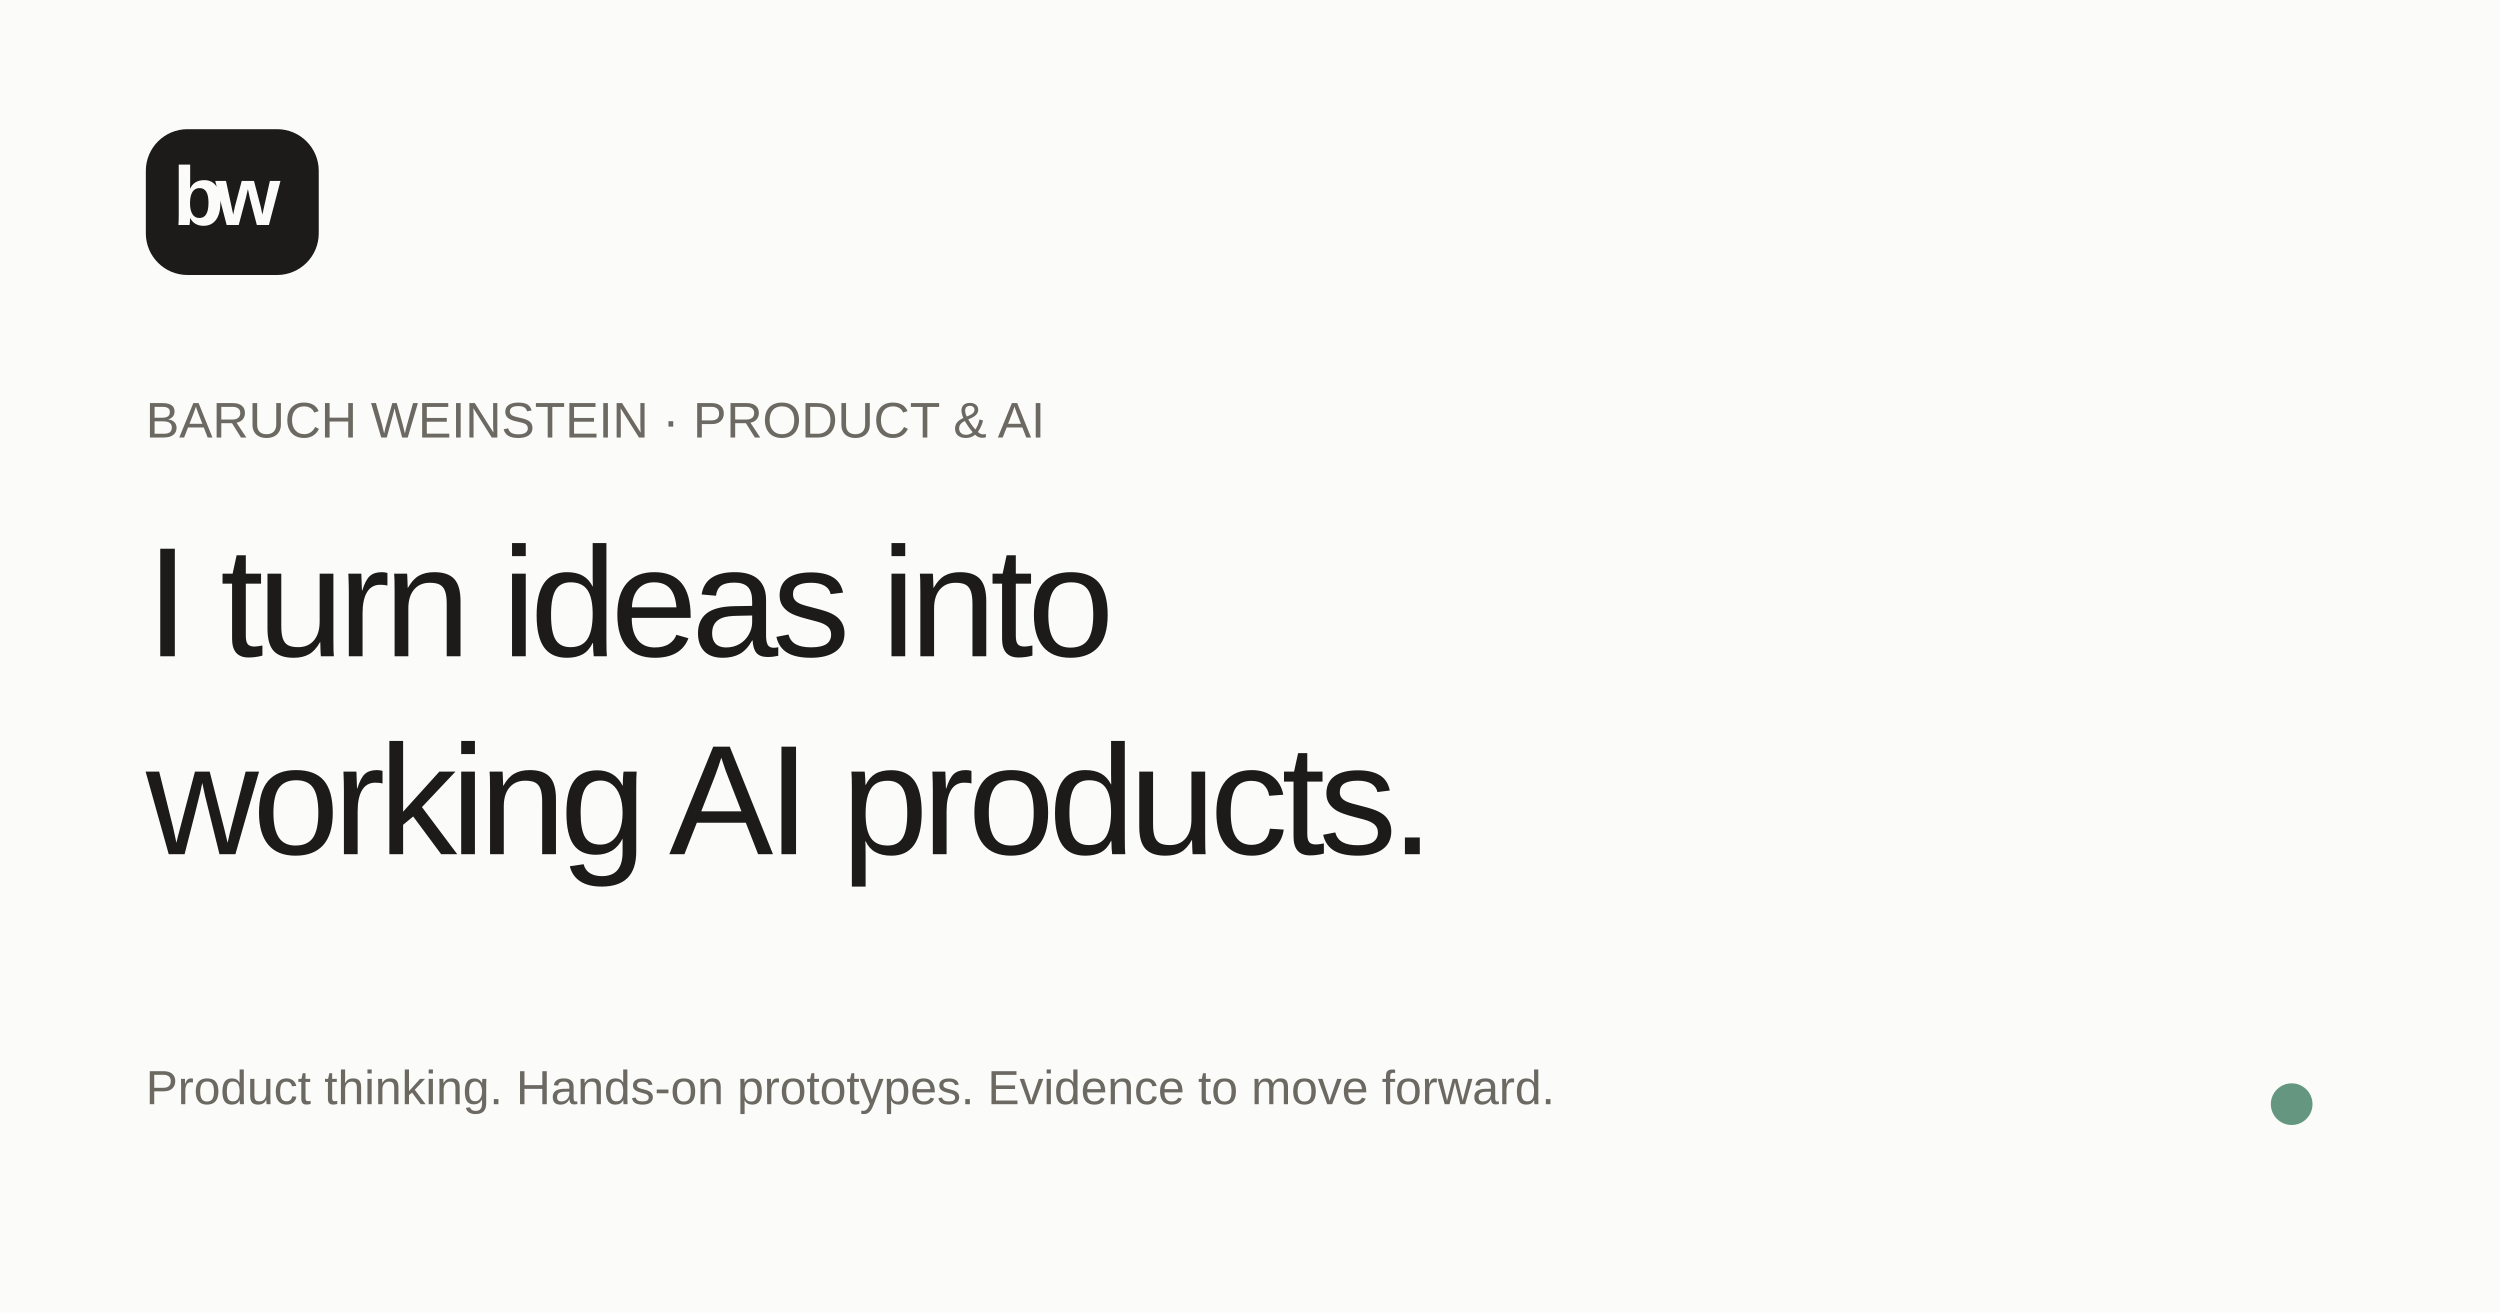
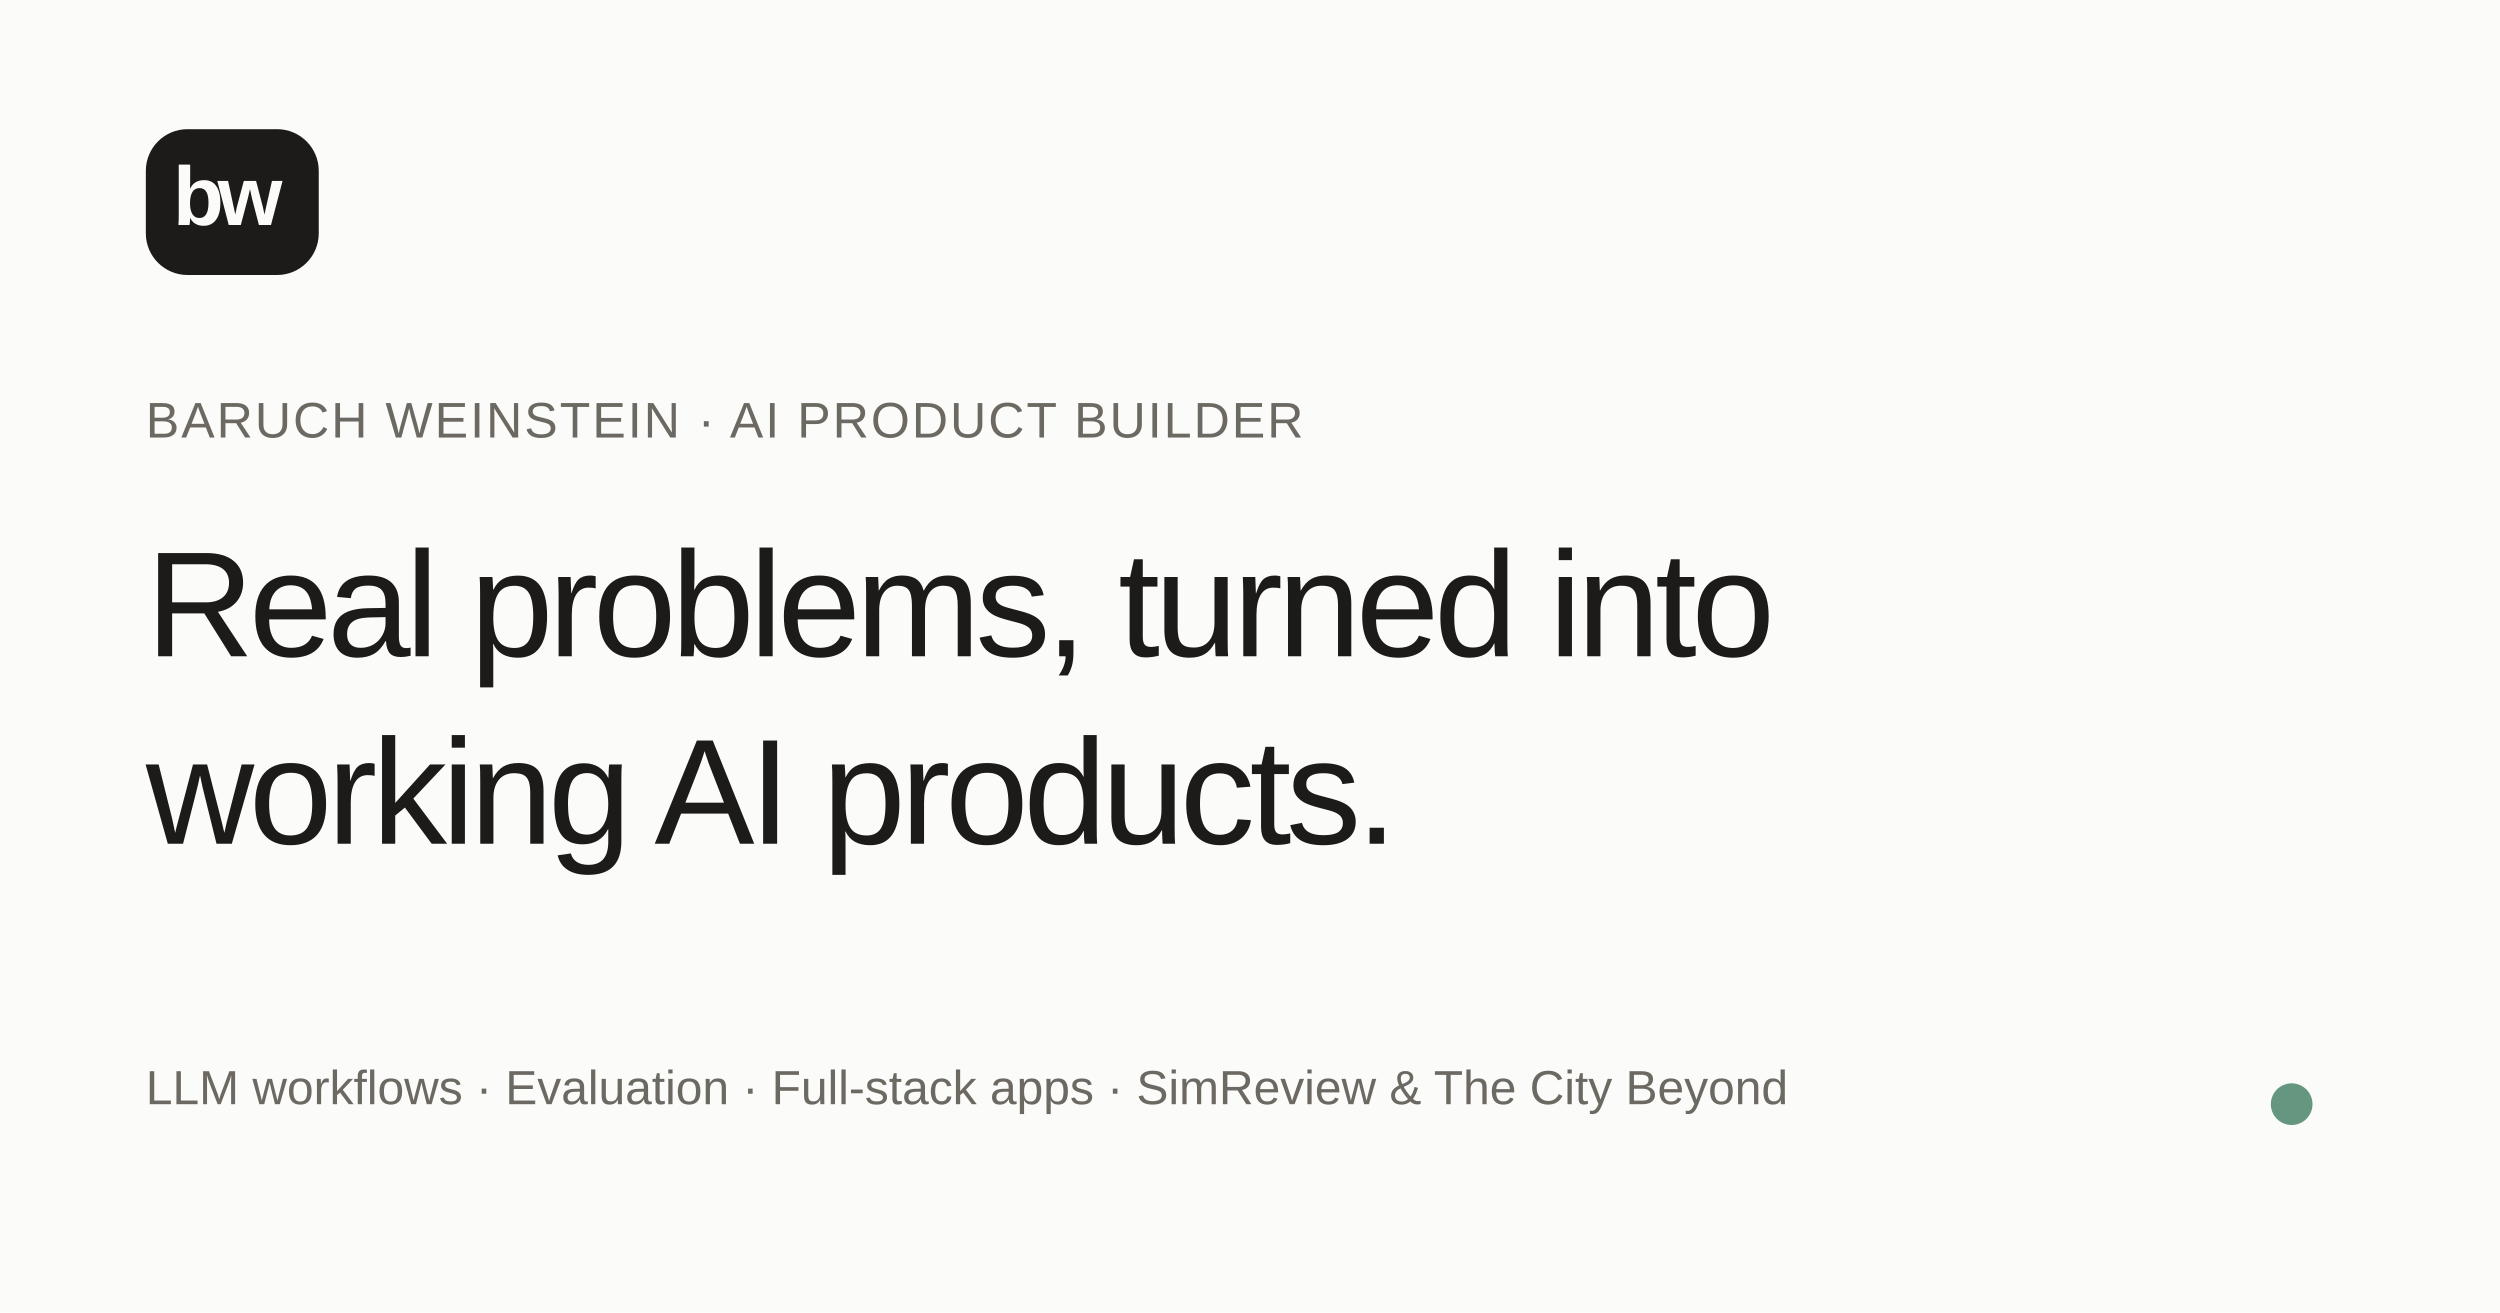
<svg xmlns="http://www.w3.org/2000/svg" width="1200" height="630" viewBox="0 0 1200 630">
  <rect width="1200" height="630" fill="#fbfbf9" />
  <rect x="70" y="62" width="83" height="70" rx="20" fill="#1c1b19" />
-   <text x="83" y="108" font-family="Arial,sans-serif" font-weight="bold" font-size="40" fill="#fbfbf9" letter-spacing="-4">bw</text>
-   <text x="70" y="210" font-family="Arial,sans-serif" font-size="24" fill="#6c6963">BARUCH WEINSTEIN · PRODUCT &amp; AI</text>
-   <text x="70" y="315" font-family="Arial,sans-serif" font-size="75" fill="#1c1b19" letter-spacing="-3">I turn ideas into</text>
-   <text x="70" y="410" font-family="Arial,sans-serif" font-size="75" fill="#1c1b19" letter-spacing="-3">working AI products.</text>
-   <text x="70" y="530" font-family="Arial,sans-serif" font-size="23" fill="#6c6963">Product thinking. Hands-on prototypes. Evidence to move forward.</text>
+   <text x="83" y="108" font-family="General Sans,Arial,sans-serif" font-weight="600" font-size="40" fill="#fbfbf9" letter-spacing="-3">bw</text>
+   <text x="70" y="210" font-family="General Sans,Arial,sans-serif" font-size="24" fill="#6c6963" letter-spacing="1">BARUCH WEINSTEIN · AI PRODUCT BUILDER</text>
+   <text x="70" y="315" font-family="General Sans,Arial,sans-serif" font-weight="500" font-size="72" fill="#1c1b19" letter-spacing="-2.5">Real problems, turned into</text>
+   <text x="70" y="405" font-family="General Sans,Arial,sans-serif" font-weight="500" font-size="72" fill="#1c1b19" letter-spacing="-2.5">working AI products.</text>
+   <text x="70" y="530" font-family="General Sans,Arial,sans-serif" font-size="23" fill="#6c6963">LLM workflows · Evaluation · Full-stack apps · SimReview &amp; The City Beyond</text>
  <circle cx="1100" cy="530" r="10" fill="#649680" />
</svg>
